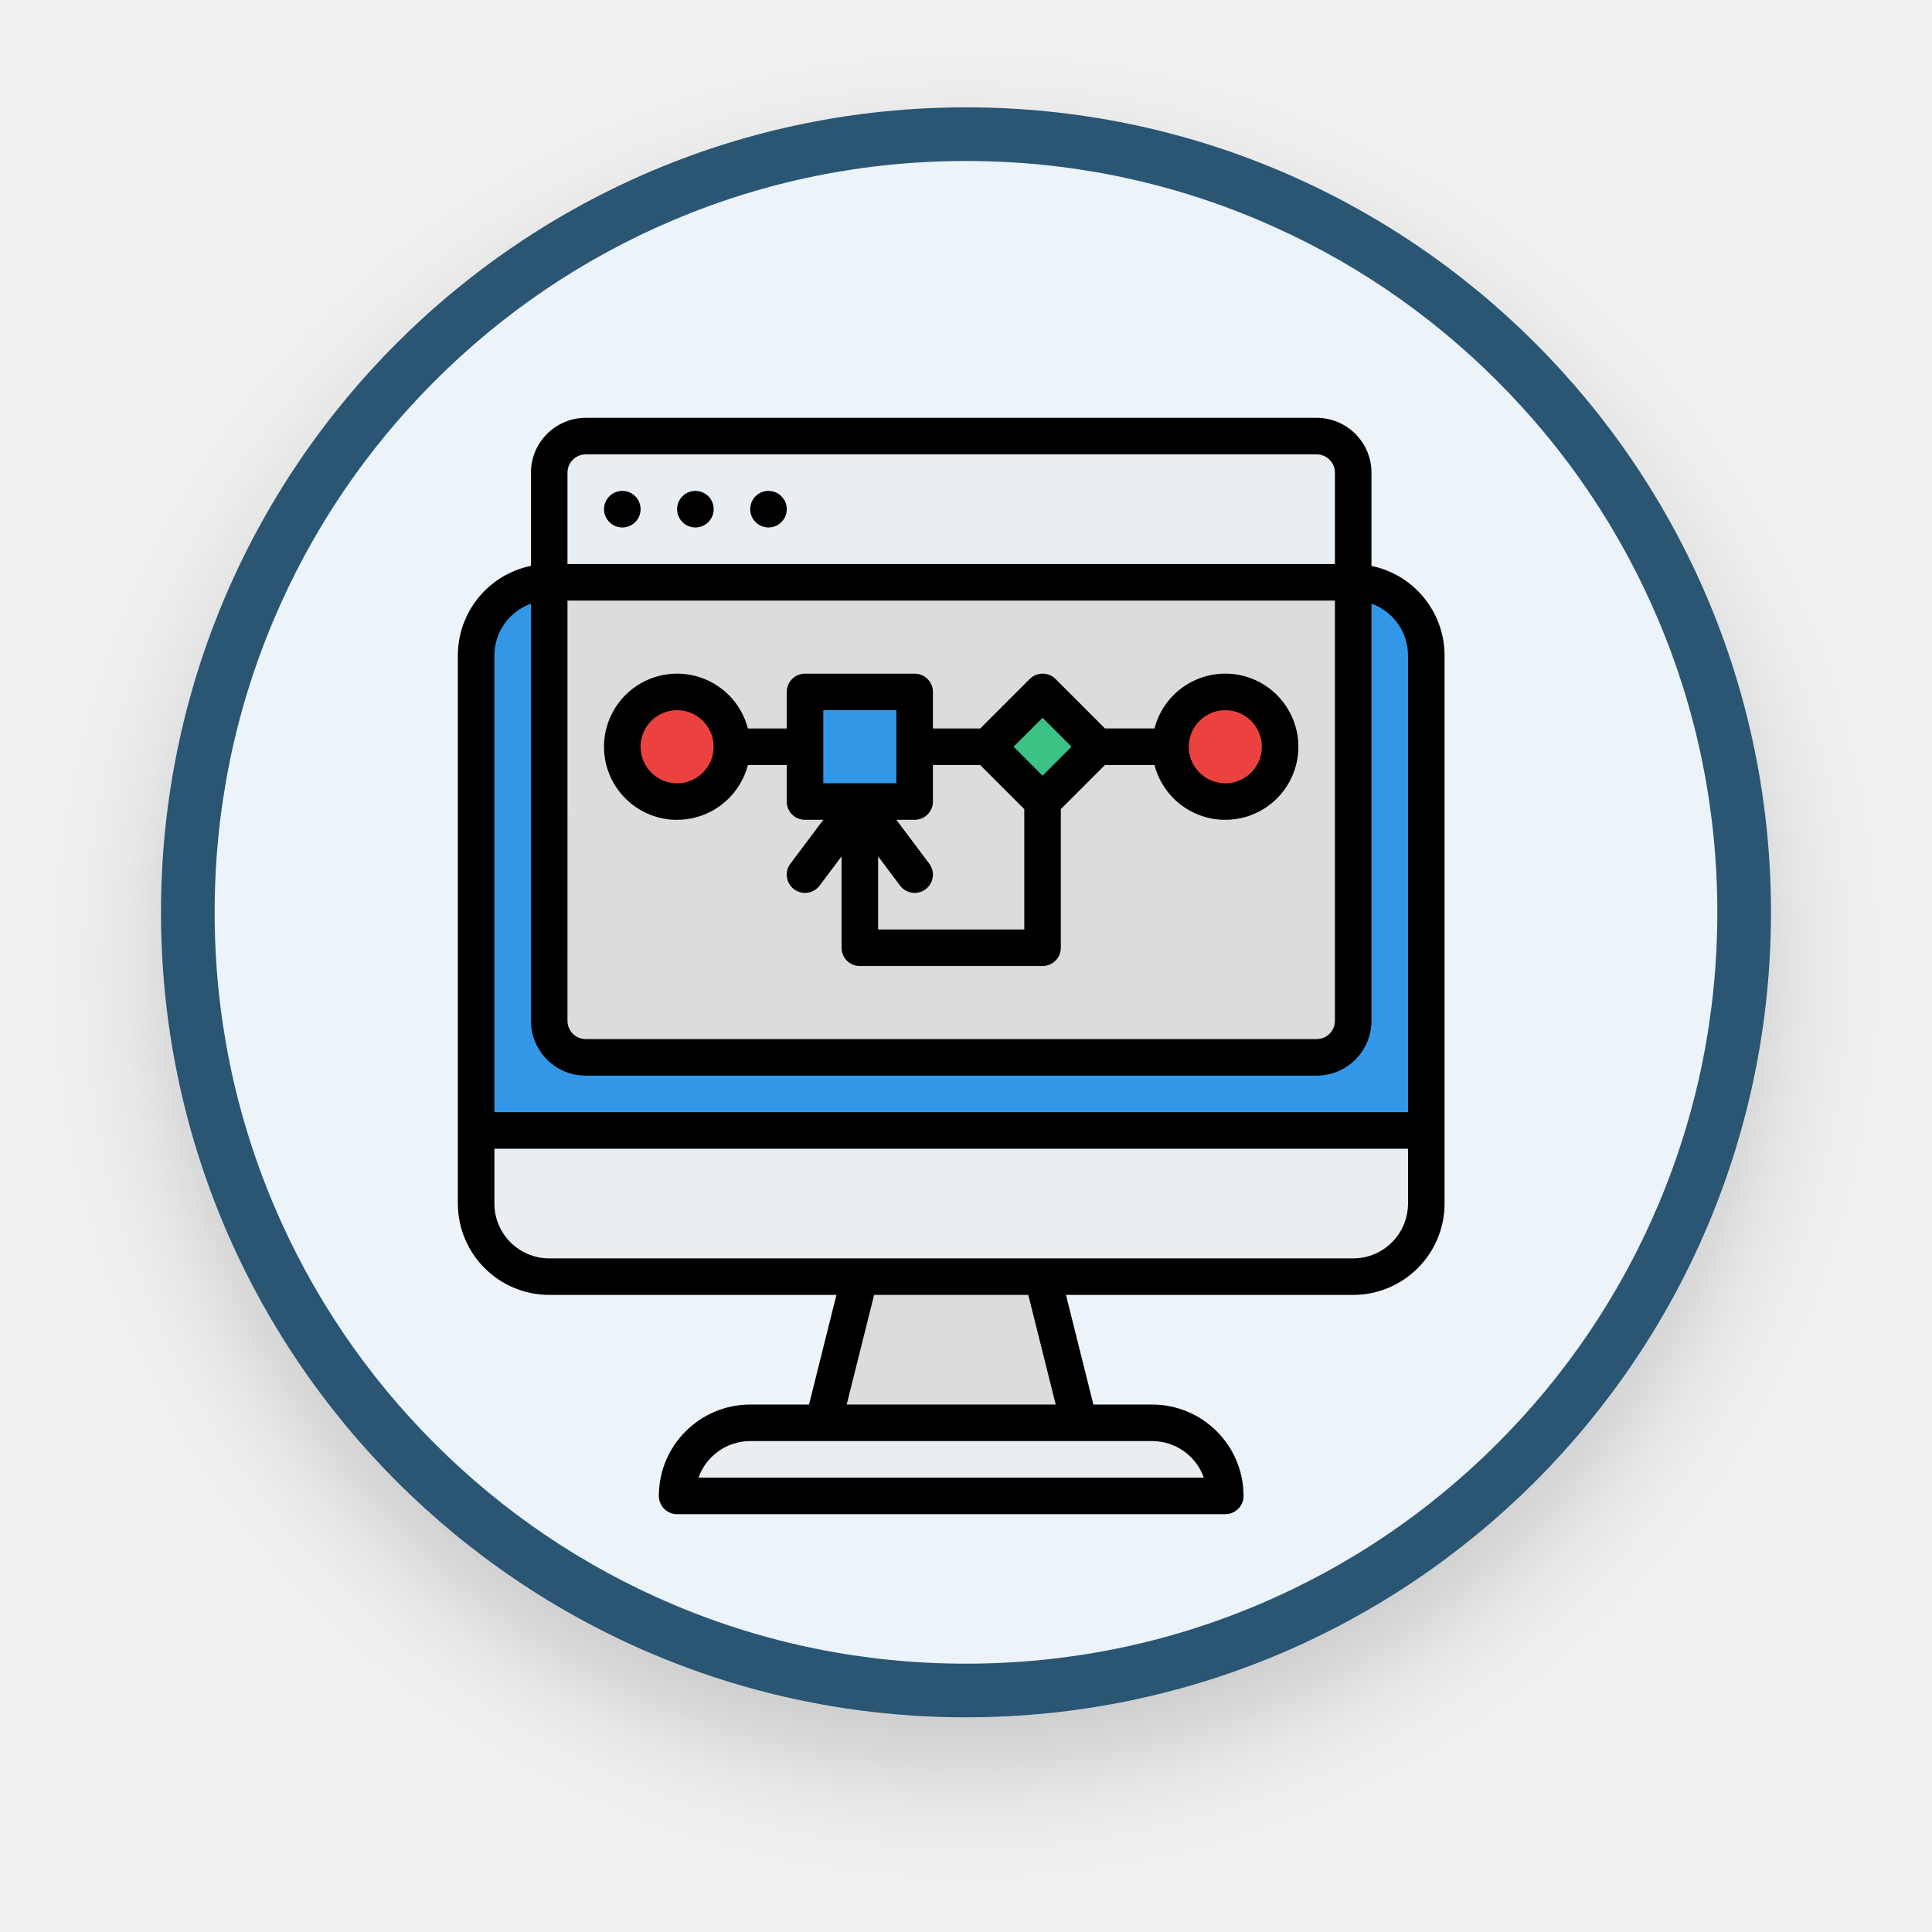
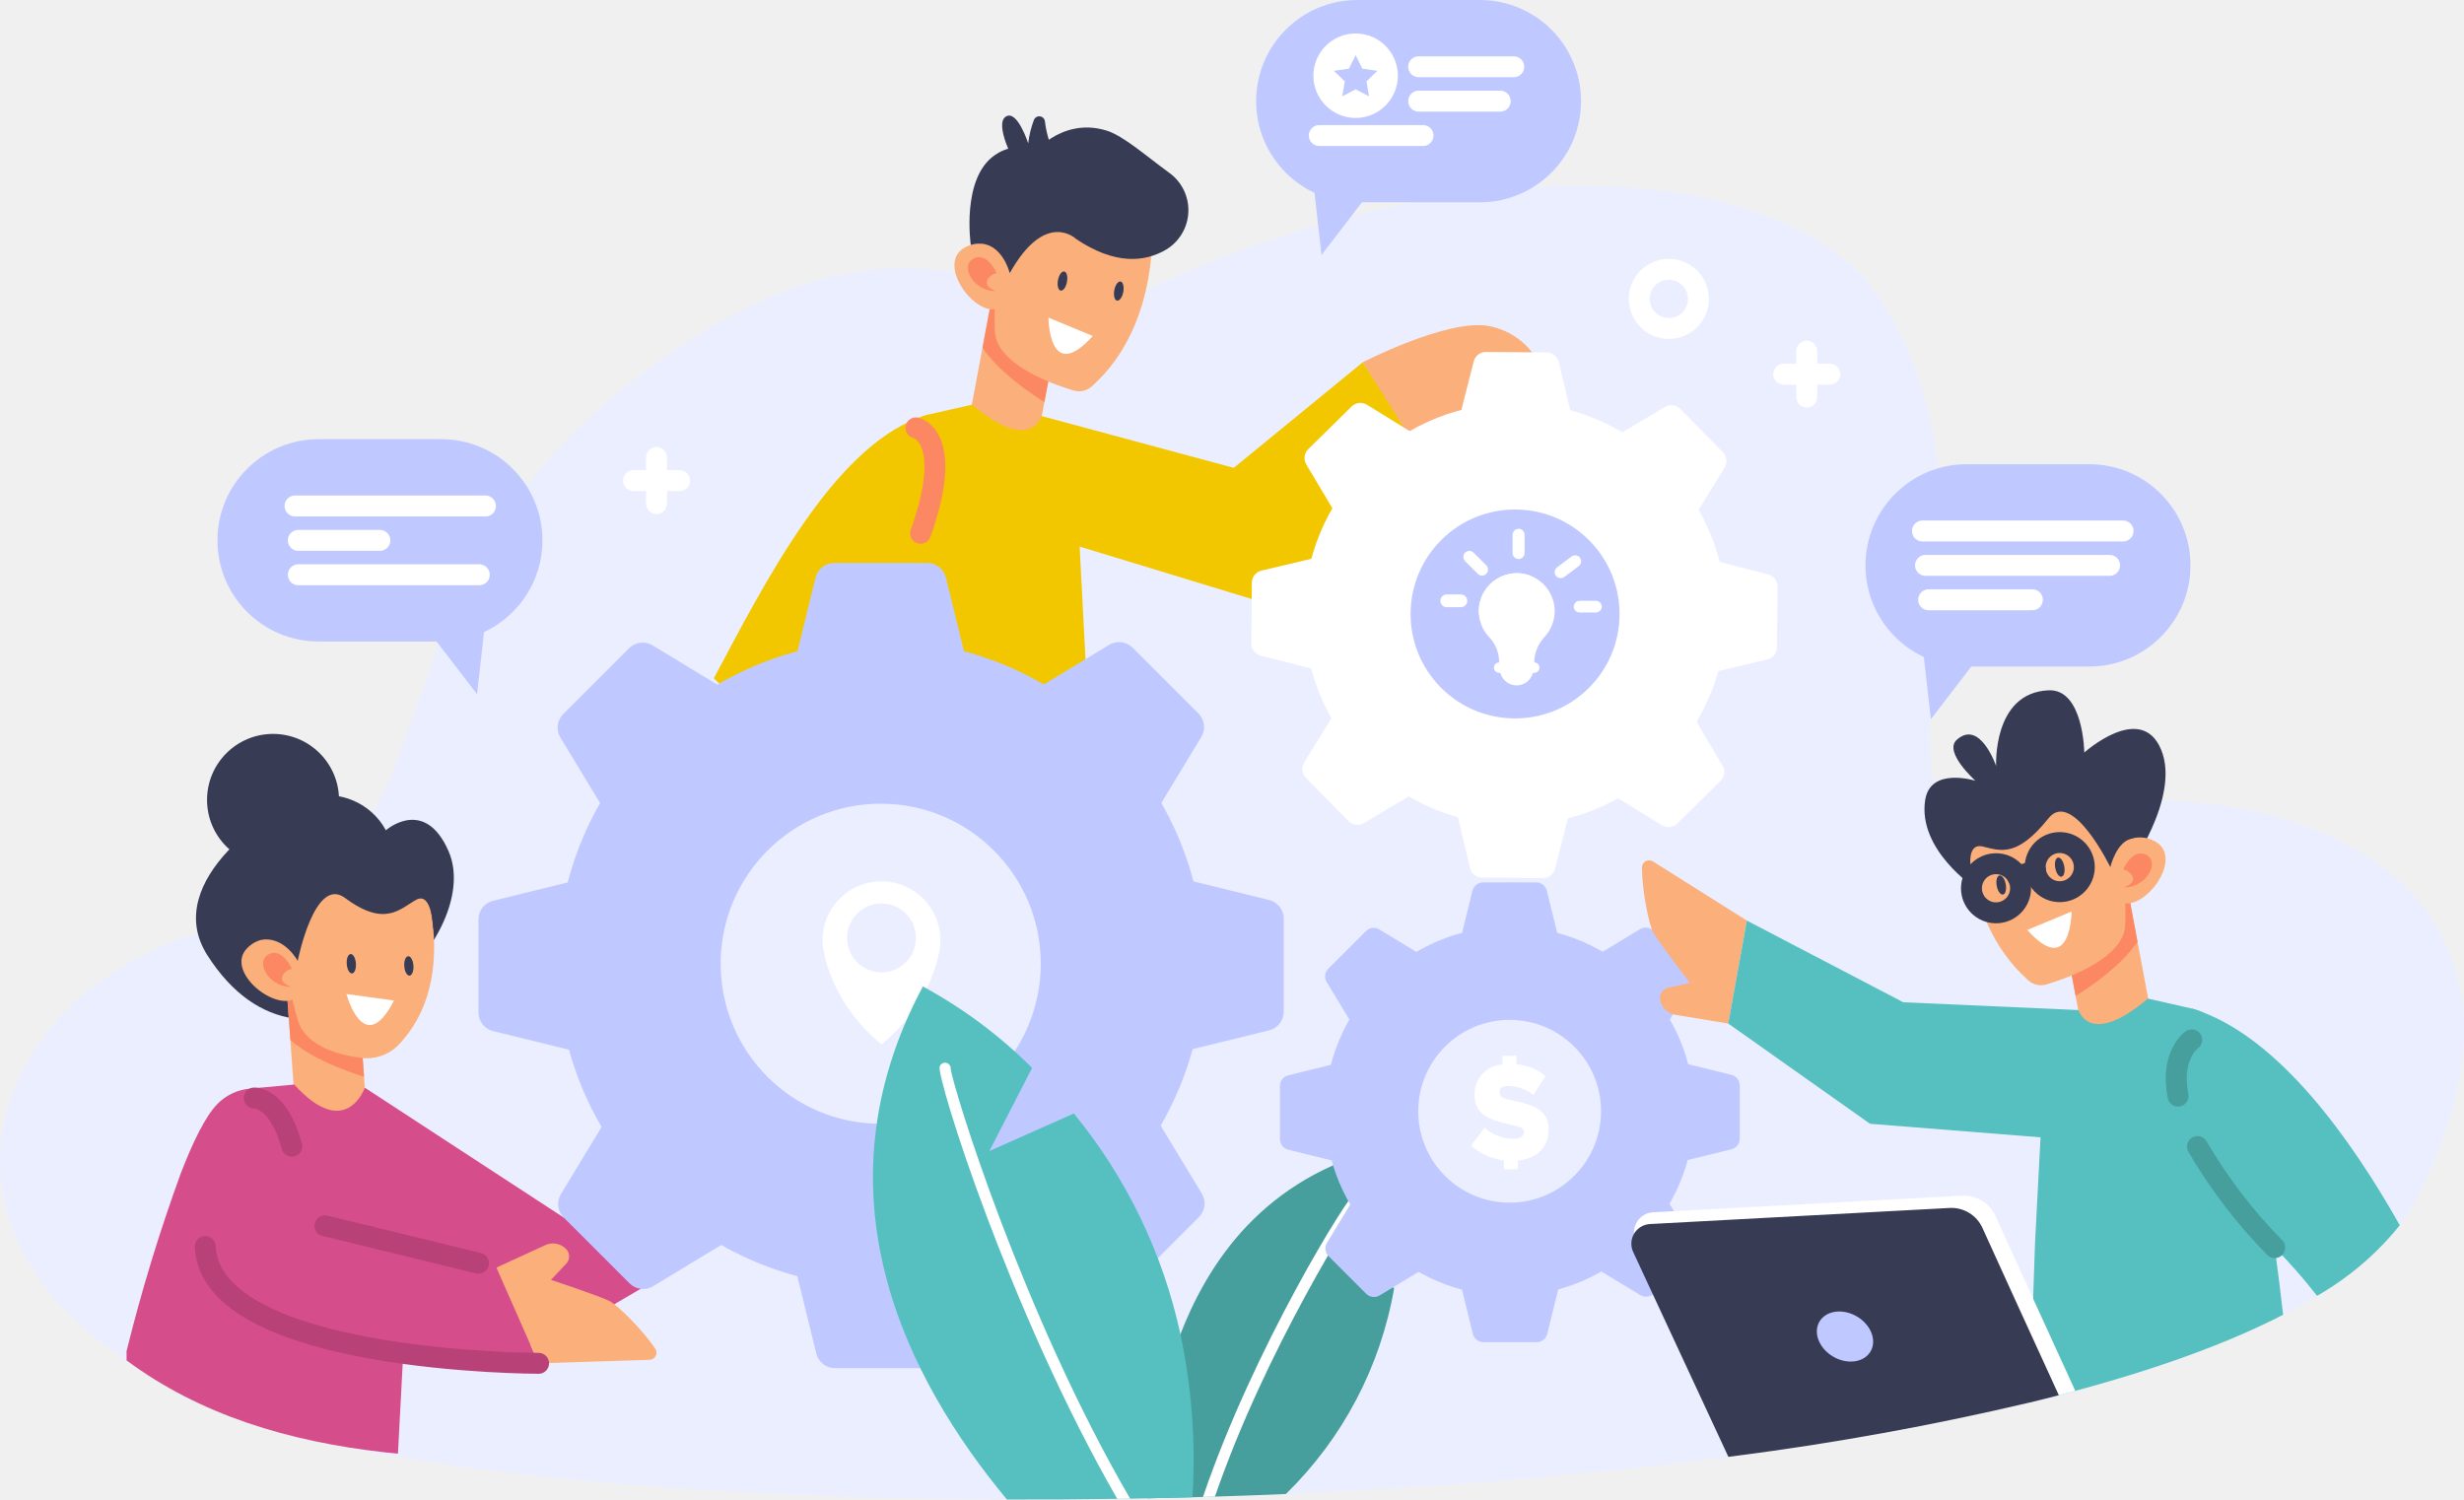
- <svg xmlns="http://www.w3.org/2000/svg" width="108" height="108" viewBox="0 0 108 108">
+ <svg xmlns="http://www.w3.org/2000/svg" id="Grupo_1143755" data-name="Grupo 1143755" width="353.168" height="214.937" viewBox="0 0 353.168 214.937">
  <defs>
-     <filter id="Trazado_904820" x="0" y="0" width="108" height="108" filterUnits="userSpaceOnUse">
-       <feOffset dy="3" input="SourceAlpha" />
-       <feGaussianBlur stdDeviation="3" result="blur" />
-       <feFlood flood-opacity="0.161" />
-       <feComposite operator="in" in2="blur" />
-       <feComposite in="SourceGraphic" />
-     </filter>
    <clipPath id="clip-path">
-       <rect id="Rectángulo_405996" data-name="Rectángulo 405996" width="55.157" height="61.285" fill="none" />
+       <rect id="Rectángulo_405168" data-name="Rectángulo 405168" width="353.168" height="214.937" fill="none" />
    </clipPath>
  </defs>
-   <g id="Icono" transform="translate(-615.101 -5000)">
-     <g transform="matrix(1, 0, 0, 1, 615.1, 5000)" filter="url(#Trazado_904820)">
-       <g id="Trazado_904820-2" data-name="Trazado 904820" transform="translate(9 6)" fill="#ecf4fa">
-         <path d="M 45 88.5 C 39.127 88.5 33.43 87.35 28.068 85.082 C 22.889 82.891 18.236 79.755 14.241 75.759 C 10.245 71.764 7.109 67.111 4.918 61.932 C 2.65 56.57 1.5 50.873 1.5 45 C 1.5 39.127 2.65 33.43 4.918 28.068 C 7.109 22.889 10.245 18.236 14.241 14.241 C 18.236 10.245 22.889 7.109 28.068 4.918 C 33.43 2.65 39.127 1.5 45 1.5 C 50.873 1.5 56.57 2.65 61.932 4.918 C 67.111 7.109 71.764 10.245 75.759 14.241 C 79.755 18.236 82.891 22.889 85.082 28.068 C 87.35 33.43 88.5 39.127 88.5 45 C 88.5 50.873 87.35 56.57 85.082 61.932 C 82.891 67.111 79.755 71.764 75.759 75.759 C 71.764 79.755 67.111 82.891 61.932 85.082 C 56.57 87.35 50.873 88.5 45 88.5 Z" stroke="none" />
-         <path d="M 45 3 C 39.329 3 33.829 4.11 28.653 6.299 C 23.652 8.415 19.16 11.443 15.302 15.302 C 11.443 19.16 8.415 23.652 6.299 28.653 C 4.11 33.829 3 39.329 3 45 C 3 50.671 4.11 56.171 6.299 61.347 C 8.415 66.348 11.443 70.84 15.302 74.698 C 19.16 78.557 23.652 81.585 28.653 83.701 C 33.829 85.89 39.329 87 45 87 C 50.671 87 56.171 85.89 61.347 83.701 C 66.348 81.585 70.84 78.557 74.698 74.698 C 78.557 70.84 81.585 66.348 83.701 61.347 C 85.89 56.171 87 50.671 87 45 C 87 39.329 85.89 33.829 83.701 28.653 C 81.585 23.652 78.557 19.16 74.698 15.302 C 70.84 11.443 66.348 8.415 61.347 6.299 C 56.171 4.11 50.671 3 45 3 M 45 0 C 69.853 0 90 20.147 90 45 C 90 69.853 69.853 90 45 90 C 20.147 90 0 69.853 0 45 C 0 20.147 20.147 0 45 0 Z" stroke="none" fill="#2a5673" />
-       </g>
-     </g>
-     <g id="Grupo_1145415" data-name="Grupo 1145415" transform="translate(640.695 5023.357)">
-       <g id="Grupo_1145415-2" data-name="Grupo 1145415" transform="translate(0 0)" clip-path="url(#clip-path)">
-         <path id="Trazado_982178" data-name="Trazado 982178" d="M5.605,13.679H50.548a4.086,4.086,0,0,1,4.085,4.085V48.408a4.086,4.086,0,0,1-4.085,4.085H5.605A4.085,4.085,0,0,1,1.52,48.408V17.764a4.085,4.085,0,0,1,4.085-4.085" transform="translate(-0.498 -4.486)" fill="#3397e8" />
-         <path id="Trazado_982179" data-name="Trazado 982179" d="M54.634,59.274v4.085a4.086,4.086,0,0,1-4.085,4.086H5.605A4.086,4.086,0,0,1,1.52,63.359V59.274Z" transform="translate(-0.498 -19.438)" fill="#e9eef2" />
-         <path id="Trazado_982180" data-name="Trazado 982180" d="M9.642,1.52H50.5a2.043,2.043,0,0,1,2.042,2.043V34.206A2.043,2.043,0,0,1,50.5,36.249H9.642A2.043,2.043,0,0,1,7.6,34.206V3.563A2.043,2.043,0,0,1,9.642,1.52" transform="translate(-2.492 -0.499)" fill="#dadcde" />
-         <path id="Trazado_982181" data-name="Trazado 982181" d="M52.542,3.563V9.692H7.6V3.563A2.043,2.043,0,0,1,9.642,1.52H50.5a2.043,2.043,0,0,1,2.043,2.043" transform="translate(-2.492 -0.499)" fill="#e9eef2" />
-         <path id="Trazado_982182" data-name="Trazado 982182" d="M44.8,83.591H22.324a4.086,4.086,0,0,0-4.086,4.085H48.881A4.085,4.085,0,0,0,44.8,83.591" transform="translate(-5.981 -27.413)" fill="#e9eef2" />
-         <path id="Trazado_982183" data-name="Trazado 982183" d="M42.654,71.432H32.44L30.4,79.6H44.7Z" transform="translate(-9.968 -23.426)" fill="#dadcde" />
-         <path id="Trazado_982184" data-name="Trazado 982184" d="M16.743,22.8a3.064,3.064,0,1,1-3.065,3.065A3.065,3.065,0,0,1,16.743,22.8" transform="translate(-4.486 -7.477)" fill="#eb423f" />
-         <path id="Trazado_982185" data-name="Trazado 982185" d="M62.338,22.8a3.064,3.064,0,1,1-3.065,3.065A3.065,3.065,0,0,1,62.338,22.8" transform="translate(-19.438 -7.477)" fill="#eb423f" />
-         <rect id="Rectángulo_405994" data-name="Rectángulo 405994" width="6.129" height="6.129" transform="translate(19.407 15.321)" fill="#3397e8" />
-         <rect id="Rectángulo_405995" data-name="Rectángulo 405995" width="4.333" height="4.333" transform="translate(29.616 18.387) rotate(-45)" fill="#3dc285" />
-         <path id="Trazado_982186" data-name="Trazado 982186" d="M5.108,49.029H21.163l-1.532,6.129H16.343a5.112,5.112,0,0,0-5.107,5.107,1.021,1.021,0,0,0,1.021,1.022H42.9a1.021,1.021,0,0,0,1.021-1.022,5.112,5.112,0,0,0-5.107-5.107H35.527l-1.532-6.129H50.05a5.113,5.113,0,0,0,5.108-5.107V13.279a5.116,5.116,0,0,0-4.086-5V3.065A3.068,3.068,0,0,0,48.008,0H7.15A3.068,3.068,0,0,0,4.086,3.065v5.21a5.116,5.116,0,0,0-4.086,5V43.922a5.113,5.113,0,0,0,5.108,5.107M38.814,57.2A3.07,3.07,0,0,1,41.7,59.243H13.454A3.07,3.07,0,0,1,16.343,57.2ZM21.737,55.158l1.532-6.129h8.62l1.532,6.129ZM6.129,3.065A1.023,1.023,0,0,1,7.15,2.043H48.008a1.023,1.023,0,0,1,1.022,1.022V8.172H6.129Zm0,7.15h42.9V33.707a1.023,1.023,0,0,1-1.022,1.022H7.15a1.023,1.023,0,0,1-1.022-1.022ZM2.043,13.279A3.069,3.069,0,0,1,4.086,10.39V33.707A3.068,3.068,0,0,0,7.15,36.772H48.008a3.068,3.068,0,0,0,3.064-3.065V10.39a3.069,3.069,0,0,1,2.043,2.889V38.814H2.043Zm0,27.579H53.115v3.065a3.068,3.068,0,0,1-3.065,3.064H5.108a3.068,3.068,0,0,1-3.065-3.064Z" transform="translate(0 0)" />
-         <path id="Trazado_982187" data-name="Trazado 982187" d="M16.244,29.448A4.092,4.092,0,0,0,20.2,26.384h2.172v2.042a1.021,1.021,0,0,0,1.022,1.022h1.022L22.577,31.9a1.021,1.021,0,0,0,1.634,1.225l1.226-1.634V36.6a1.021,1.021,0,0,0,1.021,1.022H36.673A1.022,1.022,0,0,0,37.694,36.6V28.85l2.466-2.466h2.77a4.086,4.086,0,1,0,0-2.043H40.16L37.4,21.576a1.023,1.023,0,0,0-1.445,0l-2.765,2.766H30.544V22.3a1.022,1.022,0,0,0-1.022-1.022H23.394A1.022,1.022,0,0,0,22.373,22.3v2.043H20.2a4.086,4.086,0,1,0-3.956,5.107ZM46.887,23.32a2.043,2.043,0,1,1-2.042,2.043,2.043,2.043,0,0,1,2.042-2.043m-10.214.423,1.62,1.62-1.62,1.62-1.62-1.62Zm-6.129,4.684V26.384h2.641l2.466,2.466v6.727H27.48V31.491l1.226,1.634A1.021,1.021,0,0,0,30.34,31.9L28.5,29.448h1.022A1.022,1.022,0,0,0,30.544,28.427ZM24.416,23.32H28.5v4.085H24.416Zm-8.172,0A2.043,2.043,0,1,1,14.2,25.363a2.043,2.043,0,0,1,2.043-2.043" transform="translate(-3.987 -6.977)" />
-         <path id="Trazado_982188" data-name="Trazado 982188" d="M13.181,6.079A1.022,1.022,0,1,1,12.159,7.1a1.022,1.022,0,0,1,1.022-1.022" transform="translate(-3.987 -1.994)" />
-         <path id="Trazado_982189" data-name="Trazado 982189" d="M19.26,6.079A1.022,1.022,0,1,1,18.238,7.1,1.022,1.022,0,0,1,19.26,6.079" transform="translate(-5.981 -1.994)" />
-         <path id="Trazado_982190" data-name="Trazado 982190" d="M25.339,6.079A1.022,1.022,0,1,1,24.317,7.1a1.022,1.022,0,0,1,1.022-1.022" transform="translate(-7.974 -1.994)" />
-       </g>
-     </g>
+   <g id="Grupo_1143754" data-name="Grupo 1143754" clip-path="url(#clip-path)">
+     <path id="Trazado_978703" data-name="Trazado 978703" d="M346.035,195.151a23.275,23.275,0,0,1-2.075,3.239A41.9,41.9,0,0,1,332.1,208.506q-2.288,1.4-4.861,2.716c-8.095,4.166-18.21,7.788-29.792,10.9-.717.194-1.444.388-2.177.577l-.183.049c-1.374.361-2.775.711-4.188,1.051a412.865,412.865,0,0,1-42.112,7.647l-.857.113c-.07.011-.135.016-.2.027-20.172,2.657-41.837,4.408-63.421,5.325q-5.093.218-10.17.372c-.571.016-1.143.038-1.714.048-.5.016-1,.032-1.5.043q-3.258.089-6.5.151c-.814.022-1.628.032-2.441.049-.614.011-1.229.022-1.849.027-5.319.081-10.6.108-15.818.092-44.613-.156-84.494-3.81-104.553-10.089-57.967-18.14-45.189-62.812-8.515-71.888s18.4-45.922,58.873-77.9c41.072-32.449,57.768-5.977,73.72-13.333,50.87-23.444,94.011-16.863,105.571,1.056,23.1,35.8-9.2,80.931,20.959,73.979,36.033-8.31,80.3,8.8,55.661,55.634" transform="translate(0 -22.762)" fill="#ebeeff" />
+     <path id="Trazado_978704" data-name="Trazado 978704" d="M88.329,219.57c-3.442-7.9-8.989-3.008-8.989-3.008a9.6,9.6,0,0,0-10.993-4.687c-4.876,1.079-21.41,11.885-14.606,22.579C68.26,257.274,93.789,232.1,88.329,219.57" transform="translate(-24.032 -97.551)" fill="#373b54" />
+     <rect id="Rectángulo_405164" data-name="Rectángulo 405164" width="10.154" height="20.183" transform="matrix(0.997, -0.072, 0.072, 0.997, 41.099, 141.895)" fill="#fbaf7b" />
+     <path id="Trazado_978705" data-name="Trazado 978705" d="M76.261,262.708l.521,7.179c2.951,2.56,7.4,4.277,10.563,5.262l-.893-12.31c-.265-.28-.529-.551-.811-.812Z" transform="translate(-35.162 -120.812)" fill="#fb8862" />
+     <path id="Trazado_978706" data-name="Trazado 978706" d="M94.882,229.511s6.415,15.944-3.015,25.688a6.3,6.3,0,0,1-5.352,1.821c-3.174-.411-7.859-1.64-9-5.3-1.767-5.664-4.111-19.3,1.245-21.9s16.122-.307,16.122-.307" transform="translate(-34.788 -105.388)" fill="#fbaf7b" />
+     <path id="Trazado_978707" data-name="Trazado 978707" d="M74.493,252.171s-5.89-4.749-9.45-1.163,5.3,10.214,7.617,6.472,1.833-5.309,1.833-5.309" transform="translate(-29.605 -115.115)" fill="#fbaf7b" />
+     <path id="Trazado_978708" data-name="Trazado 978708" d="M94.2,236.614s-.131-5.523-2.448-4.253-4.455,4-10.2-.268c-4.365-3.238-6.78,9.029-6.78,9.029s-1.865-3.521-5.144-3.044c0,0,2.249-13.131,7.37-13.709s16.565.588,17.385,3.351-.181,8.894-.181,8.894" transform="translate(-32.101 -103.383)" fill="#373b54" />
+     <path id="Trazado_978709" data-name="Trazado 978709" d="M107.511,255.765c.056.767.394,1.367.757,1.341s.612-.669.556-1.436-.394-1.367-.757-1.34-.611.669-.556,1.436" transform="translate(-49.567 -117.263)" fill="#373b54" />
+     <path id="Trazado_978710" data-name="Trazado 978710" d="M92.215,255.184c.056.767.395,1.367.757,1.341s.611-.669.555-1.436-.394-1.367-.757-1.34-.611.669-.556,1.436" transform="translate(-42.514 -116.995)" fill="#373b54" />
+     <path id="Trazado_978711" data-name="Trazado 978711" d="M99.162,265.337c-.206-.036-7.022-.962-7.022-.962s2.506,9.359,6.816.926Z" transform="translate(-42.483 -121.895)" fill="#fff" />
+     <path id="Trazado_978712" data-name="Trazado 978712" d="M72.559,341.358c-.6-.056-1.187-.112-1.776-.178-13.979-1.539-26.64-5.414-37.123-13.19,0-.005,0-1.339,0-1.339A251.214,251.214,0,0,1,41.4,301.26c1.773-4.611,3.564-8.246,5.243-9.983a7.423,7.423,0,0,1,4.641-2.234l6.316-.585.088-.01c7.347,8.1,10.066.624,10.125.463l3.044,3.975a21.027,21.027,0,0,1,3.726,7.734,4.032,4.032,0,0,1,.085.8l-.295,5.566-.626,11.783Z" transform="translate(-15.52 -132.994)" fill="#d64d8b" />
+     <path id="Trazado_978713" data-name="Trazado 978713" d="M145.538,297.874l-19.991,10.044L97.039,289.306l4.077,27.747,13.466,7.8a10.829,10.829,0,0,0,11.929-.813l29.213-17.183Z" transform="translate(-44.742 -133.39)" fill="#d64d8b" />
+     <path id="Trazado_978714" data-name="Trazado 978714" d="M91.229,320.243,63.589,313.5l-14.831-13.01-5.2,23.393,7.039,7.429a10.828,10.828,0,0,0,11.891,1.253l34.794,1.4Z" transform="translate(-20.081 -138.546)" fill="#d64d8b" />
+     <path id="Trazado_978715" data-name="Trazado 978715" d="M138.066,347.9l15.917-.506a1.017,1.017,0,0,0,.817-1.578c-1.756-2.646-5.451-6.308-6.612-6.866-1.562-.751-8.344-3.015-8.344-3.015l2.184-2.313a1.519,1.519,0,0,0,0-2.089,2.619,2.619,0,0,0-2.995-.577l-7.013,3.222Z" transform="translate(-60.869 -152.484)" fill="#fbaf7b" />
+     <path id="Trazado_978716" data-name="Trazado 978716" d="M73.961,258.295s-1.561-.514-1.285-1.437a1.9,1.9,0,0,1,1.412-1.13s-1.373-3.152-3.36-2.064.142,4.719,3.233,4.631" transform="translate(-32.254 -116.851)" fill="#fb8862" />
+     <path id="Trazado_978717" data-name="Trazado 978717" d="M73.981,204.653a9.457,9.457,0,1,1-9.457-9.457,9.457,9.457,0,0,1,9.457,9.457" transform="translate(-25.39 -89.999)" fill="#373b54" />
+     <path id="Trazado_978718" data-name="Trazado 978718" d="M102.364,348.284s-47.04,0-47.781-16.738" transform="translate(-25.167 -152.866)" fill="none" stroke="#b84277" stroke-linecap="round" stroke-miterlimit="10" stroke-width="3" />
+     <path id="Trazado_978719" data-name="Trazado 978719" d="M67.607,292.039s3.472-.207,5.4,6.91" transform="translate(-31.171 -134.65)" fill="none" stroke="#b84277" stroke-linecap="round" stroke-miterlimit="10" stroke-width="3" />
+     <line id="Línea_658" data-name="Línea 658" x2="22.012" y2="5.37" transform="translate(46.57 175.7)" fill="none" stroke="#b84277" stroke-linecap="round" stroke-miterlimit="10" stroke-width="3" />
+     <circle id="Elipse_11551" data-name="Elipse 11551" cx="4.24" cy="4.24" r="4.24" transform="translate(233.659 40.546) rotate(-22.5)" fill="none" stroke="#fff" stroke-linecap="round" stroke-miterlimit="10" stroke-width="3" />
+     <line id="Línea_659" data-name="Línea 659" y2="6.602" transform="translate(258.963 50.327)" fill="none" stroke="#fff" stroke-linecap="round" stroke-miterlimit="10" stroke-width="3" />
+     <line id="Línea_660" data-name="Línea 660" x1="6.602" transform="translate(255.662 53.628)" fill="none" stroke="#fff" stroke-linecap="round" stroke-miterlimit="10" stroke-width="3" />
+     <line id="Línea_661" data-name="Línea 661" y2="6.602" transform="translate(94.102 65.585)" fill="none" stroke="#fff" stroke-linecap="round" stroke-miterlimit="10" stroke-width="3" />
+     <line id="Línea_662" data-name="Línea 662" x1="6.602" transform="translate(90.801 68.886)" fill="none" stroke="#fff" stroke-linecap="round" stroke-miterlimit="10" stroke-width="3" />
+     <path id="Trazado_978720" data-name="Trazado 978720" d="M362.428,91.8s11.834-6.1,17.807-5.245a10.307,10.307,0,0,1,7.924,6.339l-15.555,9.8-3.159.689Z" transform="translate(-167.104 -39.87)" fill="#fbaf7b" />
+     <rect id="Rectángulo_405165" data-name="Rectángulo 405165" width="20.182" height="10.154" transform="translate(138.429 62.611) rotate(-79.38)" fill="#fbaf7b" />
+     <path id="Trazado_978721" data-name="Trazado 978721" d="M262.626,79.368,261.3,86.443c2.2,3.228,6.065,6.023,8.872,7.782l2.275-12.131c-.185-.338-.371-.668-.578-.992Z" transform="translate(-120.477 -36.594)" fill="#fb8862" />
+     <path id="Trazado_978722" data-name="Trazado 978722" d="M287.009,53.055s1.829,15.722-8.568,24.963a2.727,2.727,0,0,1-2.6.579c-3.275-.984-11.083-3.813-11.291-8.494-.264-5.927.944-19.707,6.788-20.862s15.667,3.813,15.667,3.813" transform="translate(-121.962 -22.623)" fill="#fbaf7b" />
+     <path id="Trazado_978723" data-name="Trazado 978723" d="M264.082,68.919s-4.485-6.093-8.842-3.533,2.522,11.227,5.716,8.2,3.126-4.667,3.126-4.667" transform="translate(-117.036 -29.858)" fill="#fbaf7b" />
+     <path id="Trazado_978724" data-name="Trazado 978724" d="M296.31,76.12c-.142.756.033,1.422.39,1.489s.762-.491.9-1.247-.033-1.422-.39-1.489-.762.491-.9,1.247" transform="translate(-136.597 -34.519)" fill="#373b54" />
+     <path id="Trazado_978725" data-name="Trazado 978725" d="M281.33,73.454c-.142.756.033,1.422.39,1.489s.762-.491.9-1.247-.033-1.422-.39-1.489-.762.491-.9,1.247" transform="translate(-129.69 -33.29)" fill="#373b54" />
+     <path id="Trazado_978726" data-name="Trazado 978726" d="M285.384,87.186c-.19-.087-6.545-2.721-6.545-2.721s.037,9.688,6.355,2.633Z" transform="translate(-128.564 -38.944)" fill="#fff" />
+     <path id="Trazado_978727" data-name="Trazado 978727" d="M221.962,155.9c11.63,4.489,25.082,5.81,36.852,5.238l-.965-18.534-1.358-26a9.367,9.367,0,0,0-3.045-5.75l-1.789-1.59-.038-.038s-1.52,5.54-9.949-1.611l-.038.011-6.241,1.417a7.781,7.781,0,0,0-1.4.469,7.439,7.439,0,0,0-2.9,2.344c-3.25,4.387-5.826,18.485-7.594,31.463-.609,4.479-1.121,8.817-1.531,12.584" transform="translate(-102.34 -49.616)" fill="#f3c700" />
+     <path id="Trazado_978728" data-name="Trazado 978728" d="M189.855,148.053c3.379,3.67,9.408,5.983,13.9,8.376,2.608-3.735,3.708-5.719,6.328-8.376a53.864,53.864,0,0,0,8.844-12.258l1.66-25.535c-.469.14-.938.3-1.4.469-12.347,4.608-21.992,23.538-29.332,37.324" transform="translate(-87.536 -50.837)" fill="#f3c700" />
+     <path id="Trazado_978729" data-name="Trazado 978729" d="M334.723,114.8l-20.171,17.744L281.292,122.41l-4.23-18.34,27.521,7.418,18.486-15.133Z" transform="translate(-127.745 -44.427)" fill="#f3c700" />
+     <path id="Trazado_978730" data-name="Trazado 978730" d="M258.025,50.743s-1.392-9.509,3.414-12.848c3.477-2.415,5.217.128,5.217.128s4.195-5.689,10.8-3.679c2.452.746,5.828,3.76,8.993,6.047a6.6,6.6,0,0,1-.479,11.057c-3.072,1.774-7.291,2.155-12.811-1.526,0,0-4.388-4.351-9.553,4.869,0,0-1.27-5.262-5.579-4.048" transform="translate(-118.881 -15.637)" fill="#373b54" />
+     <path id="Trazado_978731" data-name="Trazado 978731" d="M261.416,73.258s-1.561-.514-1.285-1.436a1.9,1.9,0,0,1,1.412-1.131s-1.373-3.153-3.36-2.064.142,4.718,3.233,4.63" transform="translate(-118.684 -31.537)" fill="#fb8862" />
+     <path id="Trazado_978732" data-name="Trazado 978732" d="M243.593,113.8s5.649,1.159.666,15.113" transform="translate(-112.313 -52.47)" fill="none" stroke="#fb8862" stroke-linecap="round" stroke-miterlimit="10" stroke-width="3" />
+     <path id="Trazado_978733" data-name="Trazado 978733" d="M268.3,37.463s-2.926-5.444-1.277-6.56,3.232,3.813,3.232,3.813a14.263,14.263,0,0,1,.827-3.368.821.821,0,0,1,1.573.222c.224,1.893.878,4.554,2.743,6.1,3.125,2.59-7.1-.207-7.1-.207" transform="translate(-122.883 -14.172)" fill="#373b54" />
+     <path id="Trazado_978734" data-name="Trazado 978734" d="M398.273,159a30.253,30.253,0,1,1,.358-42.783A30.253,30.253,0,0,1,398.273,159" transform="translate(-159.902 -49.414)" fill="#fff" />
+     <path id="Trazado_978735" data-name="Trazado 978735" d="M379.458,161a14.976,14.976,0,1,1,21.179.176A14.993,14.993,0,0,1,379.458,161" transform="translate(-172.978 -62.49)" fill="#bfc9ff" />
+     <path id="Trazado_978736" data-name="Trazado 978736" d="M437.411,126.126l5.816-9.418a1.8,1.8,0,0,0-.248-2.2l-2.692-2.738-.722-.734-2.693-2.738a1.8,1.8,0,0,0-2.2-.285l-9.514,5.658,6.434,5.927Z" transform="translate(-196.028 -49.684)" fill="#fff" />
+     <path id="Trazado_978737" data-name="Trazado 978737" d="M404.358,105.834l-2.547-10.772a1.8,1.8,0,0,0-1.734-1.383l-3.84-.032-1.029-.009-3.84-.032a1.8,1.8,0,0,0-1.757,1.354l-2.726,10.728,8.74-.359Z" transform="translate(-178.381 -43.159)" fill="#fff" />
+     <path id="Trazado_978738" data-name="Trazado 978738" d="M365.314,113.241l-9.418-5.816a1.8,1.8,0,0,0-2.2.248l-2.738,2.692-.734.722-2.738,2.692a1.8,1.8,0,0,0-.285,2.2l5.658,9.514,5.927-6.434Z" transform="translate(-159.966 -49.407)" fill="#fff" />
+     <path id="Trazado_978739" data-name="Trazado 978739" d="M345.022,147.032l-10.772,2.547a1.8,1.8,0,0,0-1.383,1.734l-.032,3.84-.009,1.029-.032,3.84a1.8,1.8,0,0,0,1.354,1.757l10.728,2.726-.359-8.74Z" transform="translate(-153.441 -67.792)" fill="#fff" />
+     <path id="Trazado_978740" data-name="Trazado 978740" d="M352.429,185.309l-5.816,9.418a1.8,1.8,0,0,0,.248,2.2l2.693,2.737.721.734,2.693,2.738a1.8,1.8,0,0,0,2.2.285l9.514-5.658-6.434-5.927Z" transform="translate(-159.689 -85.44)" fill="#fff" />
+     <path id="Trazado_978741" data-name="Trazado 978741" d="M386.22,210.854l2.547,10.772a1.8,1.8,0,0,0,1.734,1.383l3.84.032,1.029.009,3.84.032a1.8,1.8,0,0,0,1.757-1.354L403.693,211l-8.74.359Z" transform="translate(-178.074 -97.218)" fill="#fff" />
+     <path id="Trazado_978742" data-name="Trazado 978742" d="M424.5,198.223l9.418,5.816a1.8,1.8,0,0,0,2.2-.248l2.738-2.692.734-.722,2.738-2.693a1.8,1.8,0,0,0,.285-2.2l-5.658-9.514-5.927,6.434Z" transform="translate(-195.722 -85.745)" fill="#fff" />
+     <path id="Trazado_978743" data-name="Trazado 978743" d="M450.042,165.17l10.772-2.547a1.8,1.8,0,0,0,1.383-1.734l.032-3.84.009-1.029.032-3.84a1.8,1.8,0,0,0-1.354-1.757L450.188,147.7l.359,8.74Z" transform="translate(-207.5 -68.098)" fill="#fff" />
+     <path id="Trazado_978744" data-name="Trazado 978744" d="M403.7,175.757a2.41,2.41,0,1,1-2.41-2.41,2.409,2.409,0,0,1,2.41,2.41" transform="translate(-183.912 -79.925)" fill="#fff" />
+     <path id="Trazado_978745" data-name="Trazado 978745" d="M404.164,157.888a5.416,5.416,0,0,1-1.45,3.7,5.55,5.55,0,0,0-1.083,1.694,5.186,5.186,0,0,0-.376,1.628c-.009.112-.013.225-.013.338h-5.035c0-.113,0-.226-.011-.338a5.166,5.166,0,0,0-1.4-3.263,5.418,5.418,0,0,1-1.5-3.459,4.829,4.829,0,0,1,0-.538,5.463,5.463,0,0,1,5.422-5.2,5.438,5.438,0,0,1,5.45,5.438" transform="translate(-181.332 -70.29)" fill="#fff" />
+     <rect id="Rectángulo_405166" data-name="Rectángulo 405166" width="4.976" height="1.465" transform="translate(214.919 94.969)" fill="#fff" />
+     <path id="Trazado_978746" data-name="Trazado 978746" d="M402.2,156.334a4.647,4.647,0,0,1-8.908,1.852,5.1,5.1,0,0,1,0-.538,5.464,5.464,0,0,1,5.422-5.2,5.4,5.4,0,0,1,1.8.3,4.635,4.635,0,0,1,1.686,3.58" transform="translate(-181.332 -70.29)" fill="#fff" />
+     <path id="Trazado_978747" data-name="Trazado 978747" d="M403.142,145h0a.865.865,0,0,1-.863-.862v-2.588a.863.863,0,1,1,1.725,0v2.588a.865.865,0,0,1-.862.862" transform="translate(-185.478 -64.864)" fill="#fff" />
+     <path id="Trazado_978748" data-name="Trazado 978748" d="M413.64,150.624h0a.865.865,0,0,1,.175-1.207l2.073-1.548a.862.862,0,1,1,1.032,1.382l-2.073,1.549a.866.866,0,0,1-1.207-.175" transform="translate(-190.638 -68.099)" fill="#fff" />
+     <path id="Trazado_978749" data-name="Trazado 978749" d="M389.439,146.78h0a.865.865,0,0,1,1.22,0l1.83,1.83a.863.863,0,0,1-1.22,1.22l-1.83-1.83a.866.866,0,0,1,0-1.22" transform="translate(-179.442 -67.56)" fill="#fff" />
+     <path id="Trazado_978750" data-name="Trazado 978750" d="M386.016,159.927h-2.03a.913.913,0,1,1,0-1.826h2.03a.913.913,0,1,1,0,1.826" transform="translate(-176.623 -72.895)" fill="#fff" />
+     <path id="Trazado_978751" data-name="Trazado 978751" d="M421.739,161.469H419.4a.837.837,0,0,1,0-1.674h2.334a.837.837,0,0,1,0,1.674" transform="translate(-192.989 -73.676)" fill="#fff" />
+     <path id="Trazado_978752" data-name="Trazado 978752" d="M403.115,177.67h-5.1a.74.74,0,0,1,0-1.479h5.1a.74.74,0,0,1,0,1.479" transform="translate(-183.171 -81.236)" fill="#fff" />
+     <path id="Trazado_978753" data-name="Trazado 978753" d="M240.93,216.678a46.341,46.341,0,1,1-46.342-46.342,46.342,46.342,0,0,1,46.342,46.342" transform="translate(-68.352 -78.537)" fill="#bfc9ff" />
+     <path id="Trazado_978754" data-name="Trazado 978754" d="M214.609,259.639a22.941,22.941,0,1,1,22.94-22.942,22.966,22.966,0,0,1-22.94,22.942" transform="translate(-88.373 -98.557)" fill="#ebeeff" />
+     <path id="Trazado_978755" data-name="Trazado 978755" d="M236.167,168.294l-4.039-16.467a2.753,2.753,0,0,0-2.674-2.1h-13.34a2.753,2.753,0,0,0-2.674,2.1L209.4,168.294l13.383-.662Z" transform="translate(-96.549 -69.035)" fill="#bfc9ff" />
+     <path id="Trazado_978756" data-name="Trazado 978756" d="M176.413,180.1l-14.5-8.788a2.753,2.753,0,0,0-3.373.407l-4.159,4.159-1.115,1.115-4.159,4.159a2.753,2.753,0,0,0-.407,3.373l8.788,14.5,9-9.931Z" transform="translate(-68.377 -78.803)" fill="#bfc9ff" />
+     <path id="Trazado_978757" data-name="Trazado 978757" d="M145.82,232.074l-16.467,4.039a2.753,2.753,0,0,0-2.1,2.674v13.34a2.753,2.753,0,0,0,2.1,2.674l16.467,4.039-.662-13.383Z" transform="translate(-58.673 -107.002)" fill="#bfc9ff" />
+     <path id="Trazado_978758" data-name="Trazado 978758" d="M157.627,290.676l-8.788,14.5a2.753,2.753,0,0,0,.407,3.373l4.159,4.159,1.115,1.115,4.159,4.159a2.753,2.753,0,0,0,3.373.407l14.5-8.788-9.931-9Z" transform="translate(-68.441 -134.022)" fill="#bfc9ff" />
+     <path id="Trazado_978759" data-name="Trazado 978759" d="M209.6,329.438l4.039,16.467a2.753,2.753,0,0,0,2.674,2.1h13.34a2.753,2.753,0,0,0,2.674-2.1l4.039-16.467-13.383.662Z" transform="translate(-96.64 -151.894)" fill="#bfc9ff" />
+     <path id="Trazado_978760" data-name="Trazado 978760" d="M268.2,309.462l14.5,8.788a2.754,2.754,0,0,0,3.374-.407l4.159-4.159,1.115-1.115,4.159-4.159a2.752,2.752,0,0,0,.408-3.373l-8.788-14.5-8.995,9.931Z" transform="translate(-123.66 -133.957)" fill="#bfc9ff" />
+     <path id="Trazado_978761" data-name="Trazado 978761" d="M306.964,258.641l16.467-4.039a2.753,2.753,0,0,0,2.1-2.674v-13.34a2.753,2.753,0,0,0-2.1-2.674l-16.467-4.039.662,13.383Z" transform="translate(-141.532 -106.911)" fill="#bfc9ff" />
+     <path id="Trazado_978762" data-name="Trazado 978762" d="M286.988,198.887l8.788-14.5a2.753,2.753,0,0,0-.407-3.373l-4.159-4.159-1.115-1.115-4.159-4.159a2.753,2.753,0,0,0-3.373-.407l-14.5,8.788,9.931,9Z" transform="translate(-123.595 -78.739)" fill="#bfc9ff" />
+     <path id="Trazado_978763" data-name="Trazado 978763" d="M235.652,242.68a8.454,8.454,0,0,0-16.907,0,8.362,8.362,0,0,0,.047.883h0s.708,7.819,8.383,14.106v.054c.012-.01.022-.019.033-.026a.351.351,0,0,1,.033.026v-.054c7.675-6.287,8.384-14.106,8.384-14.106h-.012a8.554,8.554,0,0,0,.044-.883m-8.453,4.691a4.937,4.937,0,1,1,4.937-4.937,4.937,4.937,0,0,1-4.937,4.937" transform="translate(-100.857 -107.994)" fill="#fff" />
+     <path id="Trazado_978764" data-name="Trazado 978764" d="M341.227,318.869l-9.286,2.2,8.558,4.117a54.068,54.068,0,0,1-15.521,29.523q-5.093.218-10.17.372c-.571.016-1.143.038-1.714.048-.5.016-1,.032-1.5.043q-3.258.089-6.5.151a80.162,80.162,0,0,1,4.77-23.5c4.6-11.964,13.441-23.25,30.353-26.963a49.089,49.089,0,0,1,1.008,14.007" transform="translate(-140.671 -140.562)" fill="#469e9d" />
+     <path id="Trazado_978765" data-name="Trazado 978765" d="M342.96,317.221a.809.809,0,0,0-1.062-.426c-1.062.453-14.713,22.463-21.961,43.81.571-.011,1.143-.032,1.714-.048,7.227-21.029,20.145-41.282,21.078-42.392a.82.82,0,0,0,.232-.943" transform="translate(-147.513 -146.034)" fill="#fff" />
+     <path id="Trazado_978766" data-name="Trazado 978766" d="M277.97,335.586q-3.258.089-6.5.151c-.814.022-1.628.032-2.441.048-.614.011-1.229.022-1.849.027-5.319.081-10.6.108-15.818.092-14.33-17.278-27.976-43.74-12.04-73.532a67.838,67.838,0,0,1,15.651,11.673l-6.122,11.916,12.11-5.384a74.863,74.863,0,0,1,15.279,31.657,86.477,86.477,0,0,1,1.73,23.352" transform="translate(-107.044 -120.972)" fill="#55c0bf" />
+     <path id="Trazado_978767" data-name="Trazado 978767" d="M251.473,283.5a.809.809,0,0,0-1.579-.291c-.48,1.5,9.97,35.036,25.454,61.95.62-.005,1.234-.016,1.849-.027-15.44-26.5-25.438-59.078-25.723-61.632" transform="translate(-115.211 -130.317)" fill="#fff" />
+     <path id="Trazado_978768" data-name="Trazado 978768" d="M405.318,272.919a26.465,26.465,0,1,1-26.465-26.465,26.465,26.465,0,0,1,26.465,26.465" transform="translate(-162.475 -113.632)" fill="#bfc9ff" />
+     <path id="Trazado_978769" data-name="Trazado 978769" d="M390.287,297.453a13.1,13.1,0,1,1,13.1-13.1,13.116,13.116,0,0,1-13.1,13.1" transform="translate(-173.909 -125.065)" fill="#ebeeff" />
+     <path id="Trazado_978770" data-name="Trazado 978770" d="M402.6,245.288l-2.307-9.4a1.573,1.573,0,0,0-1.527-1.2h-7.618a1.573,1.573,0,0,0-1.527,1.2l-2.307,9.4,7.643-.378Z" transform="translate(-178.578 -108.206)" fill="#bfc9ff" />
+     <path id="Trazado_978771" data-name="Trazado 978771" d="M368.474,252.031l-8.281-5.019a1.573,1.573,0,0,0-1.927.233l-2.375,2.375-.637.637-2.375,2.375a1.572,1.572,0,0,0-.233,1.927l5.018,8.281,5.137-5.671Z" transform="translate(-162.49 -113.785)" fill="#bfc9ff" />
+     <path id="Trazado_978772" data-name="Trazado 978772" d="M351,281.711l-9.4,2.307a1.573,1.573,0,0,0-1.2,1.527v7.618a1.573,1.573,0,0,0,1.2,1.527L351,297l-.378-7.643Z" transform="translate(-156.948 -129.888)" fill="#bfc9ff" />
+     <path id="Trazado_978773" data-name="Trazado 978773" d="M357.746,315.178l-5.019,8.281a1.572,1.572,0,0,0,.233,1.927l2.375,2.375.636.636,2.375,2.376a1.573,1.573,0,0,0,1.927.233l8.281-5.019-5.671-5.137Z" transform="translate(-162.526 -145.319)" fill="#bfc9ff" />
+     <path id="Trazado_978774" data-name="Trazado 978774" d="M387.426,337.315l2.307,9.4a1.573,1.573,0,0,0,1.527,1.2h7.618a1.573,1.573,0,0,0,1.527-1.2l2.307-9.4-7.643.378Z" transform="translate(-178.63 -155.525)" fill="#bfc9ff" />
+     <path id="Trazado_978775" data-name="Trazado 978775" d="M420.893,325.907l8.281,5.019a1.573,1.573,0,0,0,1.927-.233l2.375-2.375.637-.636,2.375-2.375a1.572,1.572,0,0,0,.233-1.927L431.7,315.1l-5.137,5.671Z" transform="translate(-194.061 -145.282)" fill="#bfc9ff" />
+     <path id="Trazado_978776" data-name="Trazado 978776" d="M443.03,296.884l9.4-2.307a1.573,1.573,0,0,0,1.2-1.527v-7.618a1.573,1.573,0,0,0-1.2-1.527l-9.4-2.307.378,7.643Z" transform="translate(-204.267 -129.837)" fill="#bfc9ff" />
+     <path id="Trazado_978777" data-name="Trazado 978777" d="M431.622,262.759l5.019-8.281a1.572,1.572,0,0,0-.233-1.927l-2.375-2.375-.637-.636-2.375-2.375a1.572,1.572,0,0,0-1.927-.233l-8.281,5.018,5.671,5.137Z" transform="translate(-194.024 -113.748)" fill="#bfc9ff" />
+     <path id="Trazado_978778" data-name="Trazado 978778" d="M397.942,295.813l.017,1.231-2.008.026-.018-1.29a8.456,8.456,0,0,1-4.7-2.126l1.937-2.546a6.372,6.372,0,0,0,4.167,1.586c.967-.013,1.474-.371,1.466-.957-.009-.645-.448-.737-2.189-1.144-2.73-.628-4.84-1.362-4.878-4.156a4.261,4.261,0,0,1,4.012-4.411l-.017-1.231,2.008-.026.017,1.23a7.463,7.463,0,0,1,4.15,1.7l-1.734,2.7a6.016,6.016,0,0,0-3.6-1.3c-.858.011-1.273.388-1.266.9.009.683.451.892,2.245,1.279,2.93.626,4.767,1.442,4.8,4,.036,2.618-1.677,4.262-4.412,4.534" transform="translate(-180.384 -129.454)" fill="#fff" />
+     <path id="Trazado_978779" data-name="Trazado 978779" d="M528.214,152.468H510.64a14.5,14.5,0,0,1,0-29h17.574a14.5,14.5,0,1,1,0,29" transform="translate(-228.755 -56.929)" fill="#bfc9ff" />
+     <path id="Trazado_978780" data-name="Trazado 978780" d="M519.885,172.874l-7.357,9.6-1.166-10.318s8.344.718,8.523.718" transform="translate(-235.773 -79.376)" fill="#bfc9ff" />
+     <line id="Línea_663" data-name="Línea 663" x2="28.764" transform="translate(275.544 76.112)" fill="none" stroke="#fff" stroke-linecap="round" stroke-miterlimit="10" stroke-width="3" />
+     <line id="Línea_664" data-name="Línea 664" x2="26.383" transform="translate(275.987 81.041)" fill="none" stroke="#fff" stroke-linecap="round" stroke-miterlimit="10" stroke-width="3" />
+     <line id="Línea_665" data-name="Línea 665" x2="14.87" transform="translate(276.431 85.97)" fill="none" stroke="#fff" stroke-linecap="round" stroke-miterlimit="10" stroke-width="3" />
+     <path id="Trazado_978781" data-name="Trazado 978781" d="M72.325,145.814H89.9a14.5,14.5,0,1,0,0-29H72.325a14.5,14.5,0,0,0,0,29" transform="translate(-26.656 -53.861)" fill="#bfc9ff" />
+     <path id="Trazado_978782" data-name="Trazado 978782" d="M113.215,166.22l7.357,9.6,1.166-10.318s-8.344.718-8.523.718" transform="translate(-52.2 -76.308)" fill="#bfc9ff" />
+     <line id="Línea_666" data-name="Línea 666" x1="27.293" transform="translate(42.291 72.526)" fill="none" stroke="#fff" stroke-linecap="round" stroke-miterlimit="10" stroke-width="3" />
+     <line id="Línea_667" data-name="Línea 667" x1="11.693" transform="translate(42.757 77.455)" fill="none" stroke="#fff" stroke-linecap="round" stroke-miterlimit="10" stroke-width="3" />
+     <line id="Línea_668" data-name="Línea 668" x1="25.939" transform="translate(42.757 82.384)" fill="none" stroke="#fff" stroke-linecap="round" stroke-miterlimit="10" stroke-width="3" />
+     <path id="Trazado_978783" data-name="Trazado 978783" d="M366.152,29H348.577a14.5,14.5,0,1,1,0-29h17.575a14.5,14.5,0,0,1,13.577,19.58h0A14.5,14.5,0,0,1,366.152,29" transform="translate(-154.033)" fill="#bfc9ff" />
+     <path id="Trazado_978784" data-name="Trazado 978784" d="M357.824,49.4,350.467,59,349.3,48.684s8.344.718,8.523.718" transform="translate(-161.052 -22.447)" fill="#bfc9ff" />
+     <line id="Línea_669" data-name="Línea 669" x2="13.63" transform="translate(203.338 9.569)" fill="none" stroke="#fff" stroke-linecap="round" stroke-miterlimit="10" stroke-width="3" />
+     <line id="Línea_670" data-name="Línea 670" x2="11.693" transform="translate(203.338 14.498)" fill="none" stroke="#fff" stroke-linecap="round" stroke-miterlimit="10" stroke-width="3" />
+     <line id="Línea_671" data-name="Línea 671" x2="14.87" transform="translate(189.091 19.427)" fill="none" stroke="#fff" stroke-linecap="round" stroke-miterlimit="10" stroke-width="3" />
+     <path id="Trazado_978785" data-name="Trazado 978785" d="M361.412,14.954A6.055,6.055,0,1,1,355.356,8.9a6.055,6.055,0,0,1,6.055,6.055" transform="translate(-161.052 -4.103)" fill="#fff" />
+     <path id="Trazado_978786" data-name="Trazado 978786" d="M357.878,14.651l.96,1.946,2.147.312-1.554,1.515.367,2.138-1.921-1.009-1.921,1.009.367-2.138-1.554-1.515,2.147-.312Z" transform="translate(-163.574 -6.755)" fill="#bfc9ff" />
+     <rect id="Rectángulo_405167" data-name="Rectángulo 405167" width="10.154" height="20.183" transform="translate(295.067 129.781) rotate(-10.62)" fill="#fbaf7b" />
+     <path id="Trazado_978787" data-name="Trazado 978787" d="M519.15,211.974s-8.336-5.48-7.226-12.651c.743-4.8,7.2-2.76,7.2-2.76s-4.613-4.126-2.678-5.867c3.333-3,5.649,3.755,5.649,3.755s-.543-10.53,7.535-10.854c4.99-.2,5.1,8.919,5.1,8.919s8.172-7.349,11.025-.381c2.8,6.839-4.755,17.274-4.755,17.274Z" transform="translate(-235.985 -84.649)" fill="#373b54" />
+     <path id="Trazado_978788" data-name="Trazado 978788" d="M557.621,237.338l1.326,7.075c-2.2,3.228-6.065,6.023-8.872,7.782L547.8,240.063c.185-.338.371-.668.578-.992Z" transform="translate(-252.574 -109.429)" fill="#fb8862" />
+     <path id="Trazado_978789" data-name="Trazado 978789" d="M523.429,211.024S521.6,226.747,532,235.988a2.727,2.727,0,0,0,2.6.579c3.276-.984,11.083-3.813,11.291-8.494.264-5.927-.944-19.707-6.788-20.862s-15.667,3.813-15.667,3.813" transform="translate(-241.28 -95.458)" fill="#fbaf7b" />
+     <path id="Trazado_978790" data-name="Trazado 978790" d="M556.935,226.889s4.485-6.093,8.842-3.534-2.522,11.228-5.716,8.2-3.126-4.666-3.126-4.666" transform="translate(-256.785 -102.693)" fill="#fbaf7b" />
+     <path id="Trazado_978791" data-name="Trazado 978791" d="M522.159,217.816s-.852-4.171,1.712-3.535,4.9,1.527,9.368-4.062c3.4-4.244,8.858,7,8.858,7s.889-3.822,3.276-4.129c0,0-4.6-12.249-9.7-11.5s-15.867,4.792-15.956,7.673,2.443,8.554,2.443,8.554" transform="translate(-239.624 -92.931)" fill="#373b54" />
+     <path id="Trazado_978792" data-name="Trazado 978792" d="M532.283,234.089c.142.756-.033,1.422-.39,1.489s-.762-.491-.9-1.247.033-1.422.39-1.489.762.491.9,1.247" transform="translate(-244.8 -107.354)" fill="#373b54" />
+     <path id="Trazado_978793" data-name="Trazado 978793" d="M547.851,229.332c.142.756-.033,1.422-.39,1.489s-.761-.491-.9-1.247.033-1.422.39-1.489.762.491.9,1.247" transform="translate(-251.978 -105.16)" fill="#373b54" />
+     <path id="Trazado_978794" data-name="Trazado 978794" d="M538.8,245.156c.19-.087,6.545-2.721,6.545-2.721s-.037,9.688-6.355,2.633Z" transform="translate(-248.424 -111.779)" fill="#fff" />
+     <path id="Trazado_978795" data-name="Trazado 978795" d="M576.117,310.911c-9.582,4.931-22.01,9.1-36.34,12.579l.781-22.915,1.358-26a9.347,9.347,0,0,1,3.05-5.75l1.784-1.59.038-.038s1.52,5.54,9.949-1.611l.043.011,6.241,1.417a7.865,7.865,0,0,1,1.4.469,7.494,7.494,0,0,1,2.91,2.344c3.244,4.387,5.826,18.485,7.588,31.463.453,3.347.857,6.613,1.2,9.625" transform="translate(-248.874 -122.452)" fill="#55c0bf" />
+     <path id="Trazado_978796" data-name="Trazado 978796" d="M451.73,237.456l-13.473-8.49a1.017,1.017,0,0,0-1.56.85c-.026,3.175.986,8.278,1.636,9.391.874,1.5,5.227,7.169,5.227,7.169l-3.1.694a1.519,1.519,0,0,0-1.167,1.732,2.619,2.619,0,0,0,2.158,2.155l7.615,1.255Z" transform="translate(-201.347 -105.496)" fill="#fbaf7b" />
+     <path id="Trazado_978797" data-name="Trazado 978797" d="M612.721,299.3a41.9,41.9,0,0,1-11.856,10.116,76.328,76.328,0,0,0-6.063-6.909,71.916,71.916,0,0,0-10.24-8.741l-1.654-25.535c.469.14.938.3,1.4.469,11.231,4.193,21.191,17.8,28.418,30.6" transform="translate(-268.76 -123.673)" fill="#55c0bf" />
+     <path id="Trazado_978798" data-name="Trazado 978798" d="M459.641,259.612l20.318,14.365,25.616,2.036,4.231-18.339-25.082-1.113-22.414-11.705Z" transform="translate(-211.926 -112.896)" fill="#55c0bf" />
+     <path id="Trazado_978799" data-name="Trazado 978799" d="M564.777,231.855s1.561-.514,1.285-1.437a1.9,1.9,0,0,0-1.412-1.13s1.373-3.152,3.361-2.064-.142,4.719-3.234,4.63" transform="translate(-260.343 -104.661)" fill="#fb8862" />
+     <path id="Trazado_978800" data-name="Trazado 978800" d="M584.434,304.957a73.423,73.423,0,0,0,11.071,14.483" transform="translate(-269.464 -140.606)" fill="none" stroke="#469e9d" stroke-linecap="round" stroke-miterlimit="10" stroke-width="3" />
+     <path id="Trazado_978801" data-name="Trazado 978801" d="M581.005,276.574s-3.114,2.108-1.971,8.066" transform="translate(-266.858 -127.52)" fill="none" stroke="#469e9d" stroke-linecap="round" stroke-miterlimit="10" stroke-width="3" />
+     <circle id="Elipse_11552" data-name="Elipse 11552" cx="3.521" cy="3.521" r="3.521" transform="translate(282.57 123.803)" fill="none" stroke="#373b54" stroke-linecap="round" stroke-miterlimit="10" stroke-width="3" />
+     <circle id="Elipse_11553" data-name="Elipse 11553" cx="3.521" cy="3.521" r="3.521" transform="translate(291.705 120.771)" fill="none" stroke="#373b54" stroke-linecap="round" stroke-miterlimit="10" stroke-width="3" />
+     <line id="Línea_672" data-name="Línea 672" y1="0.885" x2="2.55" transform="translate(289.19 124.765)" fill="none" stroke="#373b54" stroke-linecap="round" stroke-miterlimit="10" stroke-width="3" />
+     <path id="Trazado_978802" data-name="Trazado 978802" d="M497.816,345.986c-.717.194-1.444.388-2.177.577l-.183.048c-1.374.361-2.775.711-4.187,1.051a412.867,412.867,0,0,1-42.112,7.647l-14.319-30.8a2.774,2.774,0,0,1-.264-1.046,2.891,2.891,0,0,1,2.732-3.072l44.241-2.377a5.023,5.023,0,0,1,4.845,2.937c2.431,5.346,7.507,16.507,11.425,25.033" transform="translate(-200.365 -146.624)" fill="#fff" />
+     <path id="Trazado_978803" data-name="Trazado 978803" d="M556.923,390.213v.005c-.011-.005-.016-.005-.016-.016s.016.005.016.011" transform="translate(-256.772 -179.91)" fill="#373b54" />
+     <path id="Trazado_978804" data-name="Trazado 978804" d="M495.123,348.115c-1.374.361-2.776.711-4.188,1.051a412.877,412.877,0,0,1-42.112,7.647l-.857.113c-.07.011-.135.016-.2.027l-13.651-29.372a2.82,2.82,0,0,1,2.4-4l42.958-2.307a4.876,4.876,0,0,1,4.7,2.851c2.328,5.125,7.168,15.748,10.951,23.988" transform="translate(-200.033 -148.127)" fill="#373b54" />
+     <path id="Trazado_978805" data-name="Trazado 978805" d="M490.905,354.525c-.924,1.6-3.316,1.946-5.344.775s-2.924-3.416-2-5.015,3.316-1.946,5.345-.775,2.923,3.416,2,5.015" transform="translate(-222.787 -160.828)" fill="#bfc9ff" />
  </g>
</svg>
